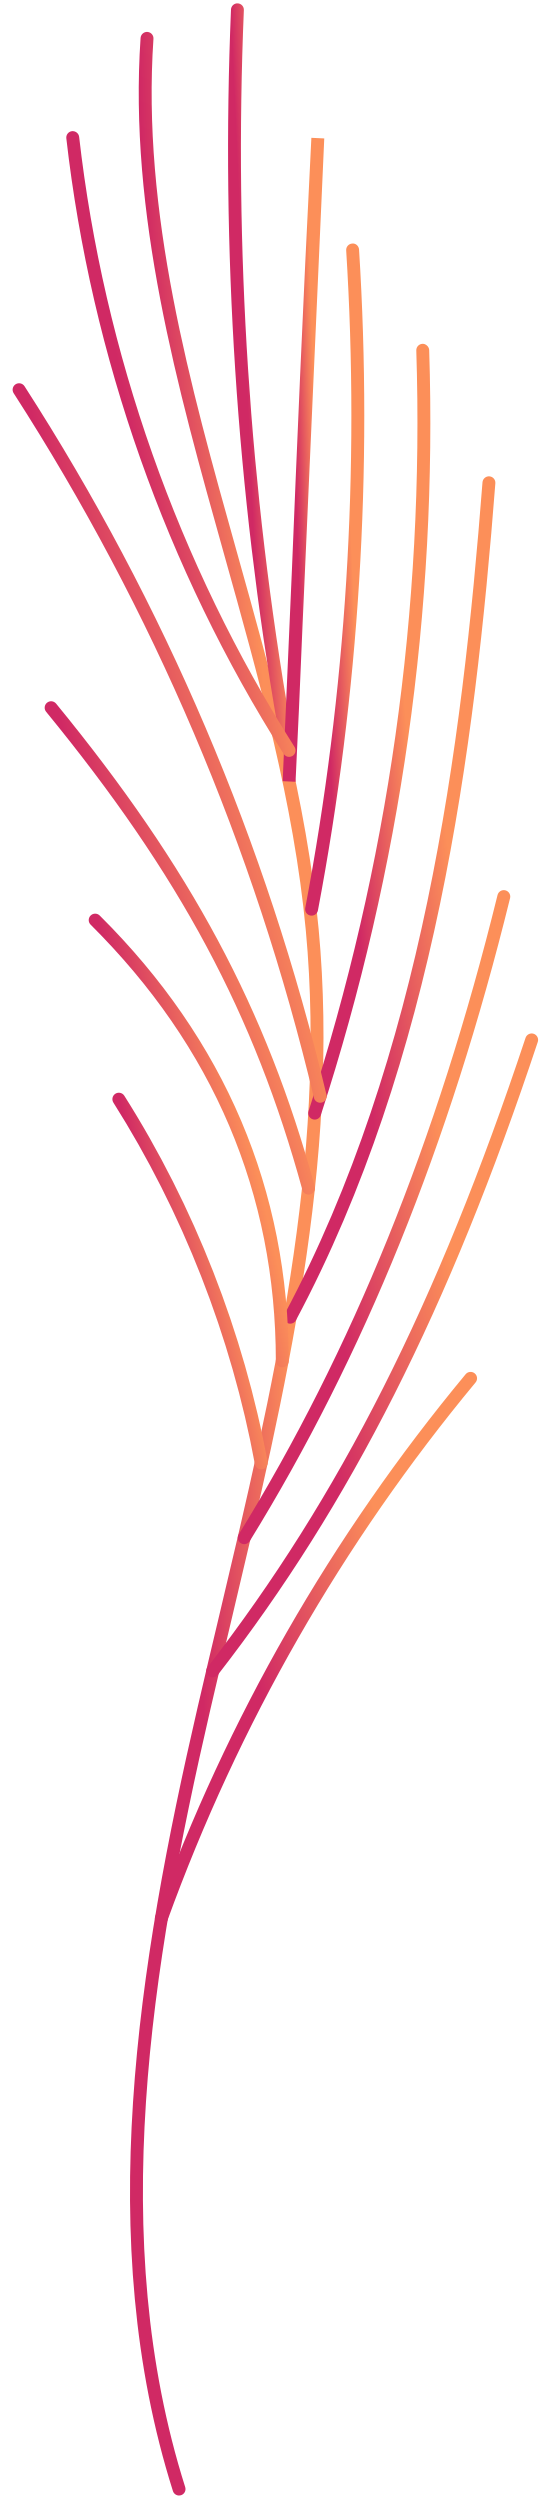
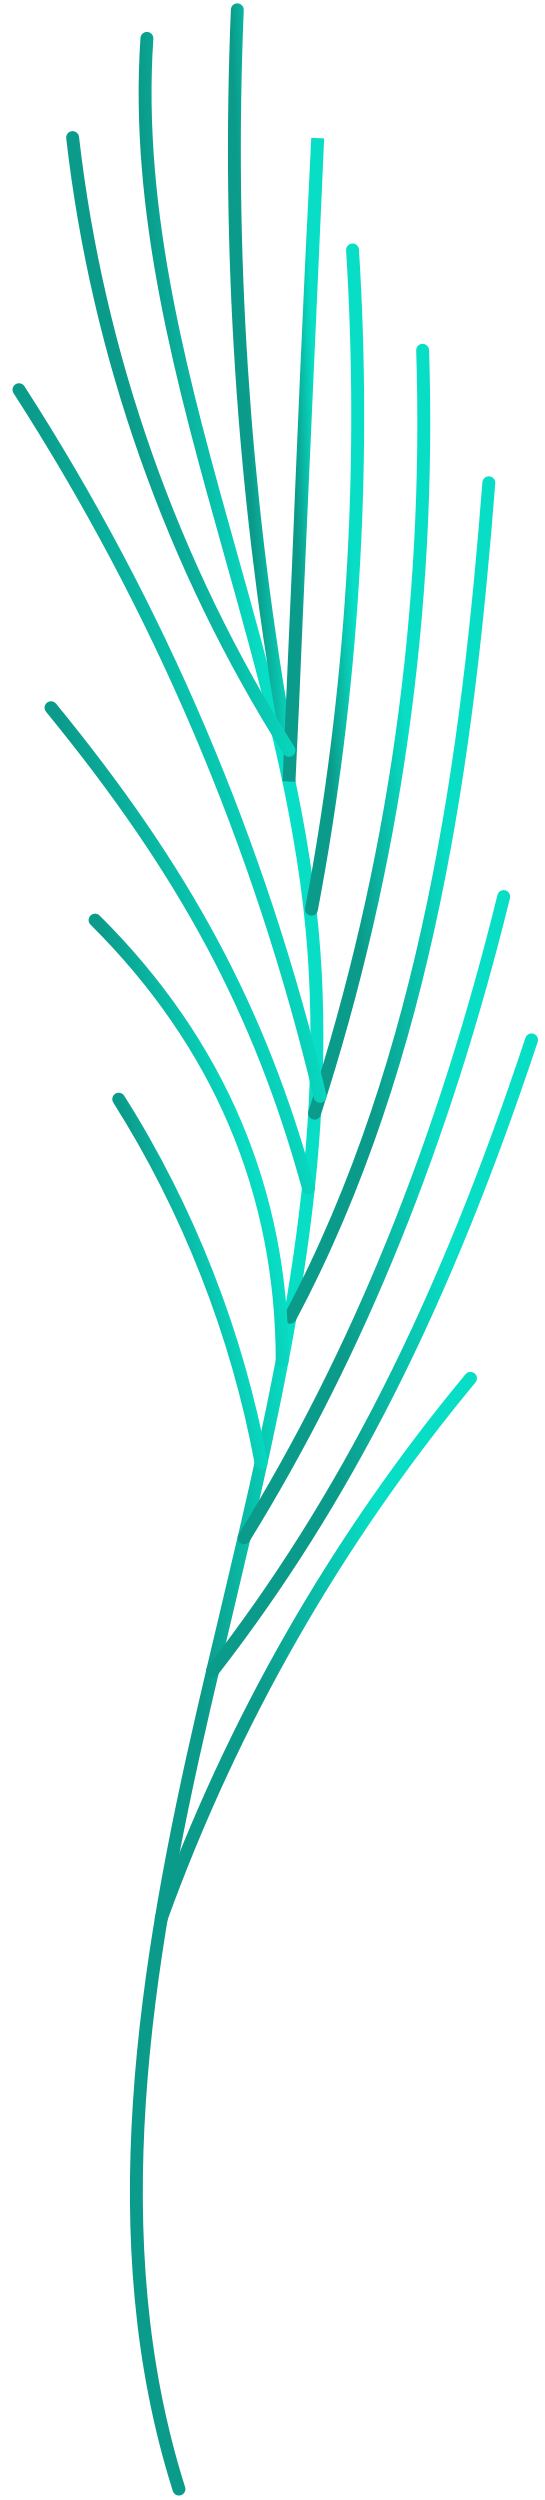
- <svg xmlns="http://www.w3.org/2000/svg" width="641" height="2938" viewBox="0 0 641 2938" fill="none">
-   <path d="M210.435 2932.75C207.219 2932.75 204.232 2930.68 203.215 2927.46C109.808 2632.42 161.96 2310.47 232.228 2006.49C240.565 1970.4 249.147 1934.26 257.746 1898.05C320.154 1635.24 384.663 1363.48 359.375 1093.29C345.393 943.971 303.728 795.343 263.408 651.606C208.236 454.814 151.162 251.31 165.209 44.574C165.504 40.389 169.213 37.206 173.283 37.518C177.467 37.813 180.618 41.423 180.339 45.592C166.472 249.719 223.17 451.942 278.013 647.503C318.513 791.897 360.392 941.198 374.472 1091.88C399.99 1364.55 335.17 1637.55 272.499 1901.56C263.916 1937.73 255.334 1973.85 246.997 2009.92C177.205 2311.8 125.348 2631.32 217.656 2922.88C218.92 2926.87 216.704 2931.14 212.716 2932.4C211.978 2932.63 211.19 2932.75 210.435 2932.75Z" fill="url(#paint0_linear_1_117)" />
-   <path d="M333.857 860.886C330.23 860.886 327.047 858.293 326.407 854.601C278.144 576.841 259.666 293.091 271.465 11.212C271.646 7.028 275.19 3.745 279.342 3.959C283.527 4.139 286.776 7.668 286.595 11.852C274.829 292.631 293.242 575.298 341.324 851.991C342.046 856.11 339.272 860.032 335.153 860.754C334.727 860.853 334.284 860.886 333.857 860.886Z" fill="url(#paint1_linear_1_117)" />
-   <path d="M347.33 918.765L332.183 918.043L343.047 670.002C348.626 534.388 355.584 365.641 365.923 161.957L381.069 162.679L355.65 732.328C352.745 801.924 350.103 863.627 347.33 918.765Z" fill="url(#paint2_linear_1_117)" />
-   <path d="M366.169 1076.07C365.709 1076.07 365.218 1076.04 364.759 1075.94C360.64 1075.15 357.932 1071.2 358.72 1067.08C406.868 812.574 423.063 552.554 406.833 294.24C406.571 290.071 409.754 286.461 413.939 286.215C418.091 285.723 421.717 289.12 421.963 293.304C438.292 552.865 422.031 814.149 373.637 1069.9C372.931 1073.55 369.73 1076.07 366.169 1076.07Z" fill="url(#paint3_linear_1_117)" />
-   <path d="M369.828 1315.75C369.057 1315.75 368.269 1315.63 367.482 1315.38C363.51 1314.09 361.328 1309.82 362.608 1305.83C456.343 1016.77 498.944 716 489.229 411.885C489.098 407.7 492.364 404.189 496.565 404.057C500.027 403.778 504.245 407.192 504.392 411.393C514.156 717.263 471.309 1019.75 377.032 1310.49C375.998 1313.71 373.045 1315.75 369.828 1315.75Z" fill="url(#paint4_linear_1_117)" />
-   <path d="M341.078 1555.61C339.88 1555.61 338.665 1555.33 337.517 1554.73C333.824 1552.76 332.413 1548.16 334.399 1544.45C496.171 1241.01 542.776 879.938 567.03 566.765C567.359 562.58 571.1 559.462 575.17 559.79C579.338 560.119 582.456 563.745 582.144 567.93C557.791 882.662 510.891 1245.67 347.789 1551.59C346.411 1554.15 343.785 1555.61 341.078 1555.61Z" fill="url(#paint5_linear_1_117)" />
-   <path d="M286.989 1814.72C285.644 1814.72 284.265 1814.35 283.034 1813.6C279.457 1811.4 278.358 1806.72 280.557 1803.16C414.038 1586.58 513.517 1340.82 584.704 1051.87C585.705 1047.8 589.841 1045.27 593.878 1046.32C597.947 1047.31 600.442 1051.41 599.441 1055.49C527.875 1346.01 427.789 1593.18 293.488 1811.12C292.027 1813.42 289.549 1814.72 286.989 1814.72Z" fill="url(#paint6_linear_1_117)" />
-   <path d="M250 1971.24C248.376 1971.24 246.751 1970.73 245.373 1969.64C242.058 1967.08 241.467 1962.31 244.027 1959.01C398.907 1759.43 514.123 1531.41 617.607 1219.71C618.936 1215.72 623.186 1213.62 627.19 1214.9C631.161 1216.22 633.328 1220.52 631.998 1224.49C527.957 1537.91 412.002 1767.31 256.023 1968.3C254.513 1970.22 252.281 1971.24 250 1971.24Z" fill="url(#paint7_linear_1_117)" />
-   <path d="M189.562 2262.09C188.708 2262.09 187.839 2261.94 186.985 2261.65C183.047 2260.22 181.012 2255.86 182.44 2251.93C266.756 2019.48 389.471 1805.18 547.223 1614.99C549.882 1611.77 554.657 1611.33 557.89 1613.99C561.106 1616.66 561.566 1621.44 558.891 1624.65C402.271 1813.52 280.409 2026.31 196.717 2257.09C195.568 2260.19 192.663 2262.09 189.562 2262.09Z" fill="url(#paint8_linear_1_117)" />
-   <path d="M339.765 889.505C337.254 889.505 334.792 888.258 333.348 885.977C195.404 668.508 107.067 418.334 77.939 162.531C77.463 158.379 80.45 154.621 84.602 154.145C88.721 153.768 92.511 156.656 93.004 160.808C121.886 414.346 209.434 662.305 346.165 877.854C348.413 881.382 347.346 886.076 343.818 888.324C342.554 889.112 341.143 889.505 339.765 889.505Z" fill="url(#paint9_linear_1_117)" />
-   <path d="M376.278 1295.95C372.848 1295.95 369.746 1293.61 368.909 1290.15C298.706 995.319 179.962 716.722 16.04 462.084C13.775 458.572 14.793 453.879 18.321 451.598C21.849 449.349 26.543 450.367 28.807 453.879C193.664 709.961 313.049 990.133 383.679 1286.62C384.647 1290.7 382.136 1294.79 378.05 1295.76C377.459 1295.89 376.868 1295.95 376.278 1295.95Z" fill="url(#paint10_linear_1_117)" />
-   <path d="M362.64 1403.88C359.326 1403.88 356.257 1401.67 355.338 1398.31C298.69 1191.42 211.453 1028.66 54.21 836.5C51.552 833.251 52.028 828.476 55.261 825.833C58.51 823.175 63.269 823.667 65.927 826.884C224.614 1020.84 312.688 1185.23 369.943 1394.3C371.043 1398.34 368.679 1402.51 364.643 1403.61C363.986 1403.82 363.313 1403.88 362.64 1403.88Z" fill="url(#paint11_linear_1_117)" />
-   <path d="M331.756 1606.86C327.572 1606.86 324.175 1603.47 324.175 1599.28C324.06 1402.7 250.821 1230.23 106.509 1086.67C103.523 1083.72 103.523 1078.93 106.476 1075.96C109.43 1072.99 114.238 1072.99 117.192 1075.94C264.491 1222.44 339.207 1398.52 339.322 1599.3C339.338 1603.48 335.941 1606.86 331.756 1606.86Z" fill="url(#paint12_linear_1_117)" />
-   <path d="M306.96 1726.77C303.367 1726.77 300.183 1724.23 299.51 1720.57C272.023 1571.12 214.538 1424.25 133.258 1295.79C131.026 1292.25 132.077 1287.57 135.605 1285.32C139.166 1283.12 143.859 1284.16 146.074 1287.68C228.388 1417.77 286.595 1566.49 314.427 1717.81C315.182 1721.93 312.458 1725.89 308.339 1726.64C307.879 1726.74 307.436 1726.77 306.96 1726.77Z" fill="url(#paint13_linear_1_117)" />
+ <svg xmlns="http://www.w3.org/2000/svg" width="640" height="2938" viewBox="0 0 640 2938" fill="none">
+   <path d="M210.314 2932.75C207.097 2932.75 204.111 2930.68 203.093 2927.46C109.686 2632.42 161.838 2310.47 232.107 2006.49C240.443 1970.4 249.026 1934.26 257.625 1898.05C320.033 1635.24 384.542 1363.48 359.253 1093.29C345.272 943.971 303.606 795.343 263.286 651.606C208.115 454.814 151.04 251.31 165.087 44.574C165.383 40.389 169.091 37.206 173.161 37.517C177.346 37.813 180.496 41.423 180.217 45.592C166.351 249.719 223.048 451.942 277.891 647.503C318.392 791.897 360.271 941.198 374.351 1091.88C399.869 1364.55 335.048 1637.55 272.377 1901.56C263.795 1937.73 255.212 1973.85 246.876 2009.92C177.083 2311.8 125.227 2631.32 217.534 2922.88C218.798 2926.87 216.583 2931.14 212.595 2932.4C211.856 2932.63 211.069 2932.75 210.314 2932.75Z" fill="url(#paint0_linear_1_117)" />
+   <path d="M333.735 860.886C330.109 860.886 326.925 858.293 326.285 854.601C278.023 576.841 259.545 293.091 271.344 11.212C271.524 7.027 275.069 3.745 279.22 3.959C283.405 4.139 286.654 7.667 286.474 11.852C274.708 292.631 293.12 575.298 341.202 851.991C341.924 856.11 339.151 860.032 335.032 860.754C334.605 860.853 334.162 860.886 333.735 860.886Z" fill="url(#paint1_linear_1_117)" />
+   <path d="M347.208 918.765L332.062 918.043L342.925 670.002C348.505 534.387 355.463 365.641 365.801 161.956L380.948 162.679L355.528 732.328C352.624 801.924 349.982 863.626 347.208 918.765Z" fill="url(#paint2_linear_1_117)" />
+   <path d="M366.047 1076.07C365.588 1076.07 365.097 1076.04 364.637 1075.94C360.518 1075.15 357.811 1071.2 358.598 1067.08C406.746 812.574 422.941 552.554 406.712 294.24C406.449 290.071 409.633 286.461 413.817 286.215C417.969 285.723 421.596 289.12 421.842 293.304C438.17 552.865 421.909 814.149 373.515 1069.9C372.81 1073.55 369.608 1076.07 366.047 1076.07Z" fill="url(#paint3_linear_1_117)" />
+   <path d="M369.707 1315.75C368.935 1315.75 368.148 1315.63 367.36 1315.38C363.389 1314.09 361.206 1309.82 362.486 1305.83C456.221 1016.77 498.823 716 489.108 411.885C488.976 407.7 492.242 404.188 496.443 404.057C499.906 403.778 504.123 407.191 504.271 411.392C514.035 717.263 471.188 1019.75 376.911 1310.49C375.877 1313.71 372.923 1315.75 369.707 1315.75Z" fill="url(#paint4_linear_1_117)" />
+   <path d="M340.956 1555.61C339.758 1555.61 338.544 1555.33 337.395 1554.73C333.703 1552.76 332.291 1548.16 334.277 1544.45C496.049 1241.01 542.654 879.938 566.909 566.765C567.237 562.58 570.979 559.462 575.048 559.79C579.217 560.119 582.334 563.745 582.023 567.93C557.67 882.662 510.769 1245.67 347.668 1551.59C346.289 1554.15 343.664 1555.61 340.956 1555.61Z" fill="url(#paint5_linear_1_117)" />
+   <path d="M286.868 1814.72C285.522 1814.72 284.144 1814.35 282.913 1813.6C279.335 1811.4 278.236 1806.72 280.435 1803.16C413.916 1586.58 513.395 1340.82 584.583 1051.87C585.584 1047.8 589.719 1045.27 593.756 1046.32C597.826 1047.31 600.32 1051.41 599.319 1055.49C527.754 1346.01 427.668 1593.18 293.366 1811.12C291.906 1813.42 289.428 1814.72 286.868 1814.72Z" fill="url(#paint6_linear_1_117)" />
+   <path d="M249.879 1971.24C248.254 1971.24 246.63 1970.73 245.251 1969.64C241.936 1967.08 241.346 1962.31 243.906 1959.01C398.786 1759.43 514.002 1531.41 617.485 1219.71C618.814 1215.72 623.065 1213.62 627.069 1214.9C631.04 1216.22 633.206 1220.52 631.877 1224.49C527.836 1537.91 411.881 1767.31 255.901 1968.3C254.392 1970.22 252.16 1971.24 249.879 1971.24Z" fill="url(#paint7_linear_1_117)" />
+   <path d="M189.44 2262.09C188.587 2262.09 187.717 2261.94 186.864 2261.65C182.925 2260.22 180.89 2255.86 182.318 2251.93C266.634 2019.48 389.35 1805.18 547.102 1614.99C549.76 1611.77 554.535 1611.33 557.768 1613.99C560.985 1616.66 561.444 1621.44 558.769 1624.65C402.15 1813.52 280.287 2026.31 196.595 2257.09C195.446 2260.19 192.542 2262.09 189.44 2262.09Z" fill="url(#paint8_linear_1_117)" />
+   <path d="M339.643 889.505C337.132 889.505 334.671 888.258 333.227 885.977C195.282 668.508 106.946 418.334 77.818 162.531C77.342 158.379 80.328 154.621 84.48 154.145C88.599 153.768 92.39 156.656 92.882 160.808C121.764 414.346 209.313 662.305 346.043 877.854C348.291 881.382 347.224 886.075 343.696 888.324C342.433 889.111 341.021 889.505 339.643 889.505Z" fill="url(#paint9_linear_1_117)" />
+   <path d="M376.156 1295.95C372.726 1295.95 369.625 1293.61 368.788 1290.15C298.585 995.319 179.84 716.722 15.918 462.084C13.654 458.572 14.671 453.878 18.199 451.597C21.727 449.349 26.421 450.367 28.686 453.878C193.543 709.961 312.927 990.133 383.557 1286.62C384.525 1290.7 382.014 1294.79 377.928 1295.76C377.338 1295.89 376.747 1295.95 376.156 1295.95Z" fill="url(#paint10_linear_1_117)" />
+   <path d="M362.519 1403.88C359.204 1403.88 356.135 1401.67 355.216 1398.31C298.568 1191.42 211.331 1028.66 54.089 836.5C51.43 833.251 51.906 828.476 55.139 825.833C58.388 823.175 63.147 823.667 65.805 826.884C224.492 1020.84 312.566 1185.23 369.821 1394.3C370.921 1398.34 368.558 1402.51 364.521 1403.61C363.865 1403.82 363.192 1403.88 362.519 1403.88Z" fill="url(#paint11_linear_1_117)" />
+   <path d="M331.635 1606.86C327.45 1606.86 324.053 1603.47 324.053 1599.28C323.938 1402.7 250.699 1230.23 106.388 1086.67C103.401 1083.72 103.401 1078.93 106.355 1075.96C109.309 1072.99 114.117 1072.99 117.071 1075.94C264.369 1222.44 339.085 1398.52 339.2 1599.3C339.216 1603.48 335.819 1606.86 331.635 1606.86Z" fill="url(#paint12_linear_1_117)" />
+   <path d="M306.839 1726.77C303.245 1726.77 300.061 1724.23 299.389 1720.57C271.901 1571.12 214.416 1424.25 133.137 1295.79C130.905 1292.25 131.955 1287.57 135.483 1285.32C139.044 1283.12 143.737 1284.16 145.953 1287.68C228.267 1417.77 286.474 1566.49 314.306 1717.81C315.06 1721.93 312.336 1725.89 308.217 1726.64C307.758 1726.74 307.315 1726.77 306.839 1726.77Z" fill="url(#paint13_linear_1_117)" />
  <defs>
-     <linearGradient id="paint0_linear_1_117" x1="276.017" y1="2932.75" x2="393.662" y2="2928.09" gradientUnits="userSpaceOnUse">
-       <stop stop-color="#D02964" />
-       <stop offset="1" stop-color="#FC8F59" />
+     <linearGradient id="paint0_linear_1_117" x1="275.896" y1="2932.75" x2="393.54" y2="2928.09" gradientUnits="userSpaceOnUse">
+       <stop stop-color="#0B9B8A" />
+       <stop offset="1" stop-color="#08DEC5" />
    </linearGradient>
-     <linearGradient id="paint1_linear_1_117" x1="307.806" y1="860.886" x2="345.783" y2="859.247" gradientUnits="userSpaceOnUse">
-       <stop stop-color="#D02964" />
-       <stop offset="1" stop-color="#FC8F59" />
+     <linearGradient id="paint1_linear_1_117" x1="307.684" y1="860.886" x2="345.661" y2="859.247" gradientUnits="userSpaceOnUse">
+       <stop stop-color="#0B9B8A" />
+       <stop offset="1" stop-color="#08DEC5" />
    </linearGradient>
-     <linearGradient id="paint2_linear_1_117" x1="358.677" y1="918.765" x2="383.982" y2="917.942" gradientUnits="userSpaceOnUse">
-       <stop stop-color="#D02964" />
-       <stop offset="1" stop-color="#FC8F59" />
+     <linearGradient id="paint2_linear_1_117" x1="358.555" y1="918.765" x2="383.861" y2="917.941" gradientUnits="userSpaceOnUse">
+       <stop stop-color="#0B9B8A" />
+       <stop offset="1" stop-color="#08DEC5" />
    </linearGradient>
-     <linearGradient id="paint3_linear_1_117" x1="396.262" y1="1076.07" x2="432.216" y2="1074.48" gradientUnits="userSpaceOnUse">
-       <stop stop-color="#D02964" />
-       <stop offset="1" stop-color="#FC8F59" />
+     <linearGradient id="paint3_linear_1_117" x1="396.14" y1="1076.07" x2="432.095" y2="1074.48" gradientUnits="userSpaceOnUse">
+       <stop stop-color="#0B9B8A" />
+       <stop offset="1" stop-color="#08DEC5" />
    </linearGradient>
-     <linearGradient id="paint4_linear_1_117" x1="440.017" y1="1315.75" x2="513.918" y2="1309.89" gradientUnits="userSpaceOnUse">
-       <stop stop-color="#D02964" />
-       <stop offset="1" stop-color="#FC8F59" />
+     <linearGradient id="paint4_linear_1_117" x1="439.896" y1="1315.75" x2="513.796" y2="1309.89" gradientUnits="userSpaceOnUse">
+       <stop stop-color="#0B9B8A" />
+       <stop offset="1" stop-color="#08DEC5" />
    </linearGradient>
-     <linearGradient id="paint5_linear_1_117" x1="468.264" y1="1555.61" x2="595.113" y2="1539.66" gradientUnits="userSpaceOnUse">
-       <stop stop-color="#D02964" />
-       <stop offset="1" stop-color="#FC8F59" />
+     <linearGradient id="paint5_linear_1_117" x1="468.142" y1="1555.61" x2="594.991" y2="1539.66" gradientUnits="userSpaceOnUse">
+       <stop stop-color="#0B9B8A" />
+       <stop offset="1" stop-color="#08DEC5" />
    </linearGradient>
-     <linearGradient id="paint6_linear_1_117" x1="452.978" y1="1814.72" x2="611.92" y2="1781.36" gradientUnits="userSpaceOnUse">
-       <stop stop-color="#D02964" />
-       <stop offset="1" stop-color="#FC8F59" />
+     <linearGradient id="paint6_linear_1_117" x1="452.856" y1="1814.72" x2="611.799" y2="1781.36" gradientUnits="userSpaceOnUse">
+       <stop stop-color="#0B9B8A" />
+       <stop offset="1" stop-color="#08DEC5" />
    </linearGradient>
-     <linearGradient id="paint7_linear_1_117" x1="453.773" y1="1971.24" x2="643.087" y2="1922.1" gradientUnits="userSpaceOnUse">
-       <stop stop-color="#D02964" />
-       <stop offset="1" stop-color="#FC8F59" />
+     <linearGradient id="paint7_linear_1_117" x1="453.651" y1="1971.24" x2="642.966" y2="1922.1" gradientUnits="userSpaceOnUse">
+       <stop stop-color="#0B9B8A" />
+       <stop offset="1" stop-color="#08DEC5" />
    </linearGradient>
-     <linearGradient id="paint8_linear_1_117" x1="387.194" y1="2262.09" x2="567.846" y2="2209.08" gradientUnits="userSpaceOnUse">
-       <stop stop-color="#D02964" />
-       <stop offset="1" stop-color="#FC8F59" />
+     <linearGradient id="paint8_linear_1_117" x1="387.072" y1="2262.09" x2="567.724" y2="2209.08" gradientUnits="userSpaceOnUse">
+       <stop stop-color="#0B9B8A" />
+       <stop offset="1" stop-color="#08DEC5" />
    </linearGradient>
-     <linearGradient id="paint9_linear_1_117" x1="223.921" y1="889.505" x2="358.949" y2="864.588" gradientUnits="userSpaceOnUse">
-       <stop stop-color="#D02964" />
-       <stop offset="1" stop-color="#FC8F59" />
+     <linearGradient id="paint9_linear_1_117" x1="223.799" y1="889.505" x2="358.827" y2="864.588" gradientUnits="userSpaceOnUse">
+       <stop stop-color="#0B9B8A" />
+       <stop offset="1" stop-color="#08DEC5" />
    </linearGradient>
-     <linearGradient id="paint10_linear_1_117" x1="214.843" y1="1295.95" x2="397.264" y2="1255.86" gradientUnits="userSpaceOnUse">
-       <stop stop-color="#D02964" />
-       <stop offset="1" stop-color="#FC8F59" />
+     <linearGradient id="paint10_linear_1_117" x1="214.721" y1="1295.95" x2="397.142" y2="1255.86" gradientUnits="userSpaceOnUse">
+       <stop stop-color="#0B9B8A" />
+       <stop offset="1" stop-color="#08DEC5" />
    </linearGradient>
-     <linearGradient id="paint11_linear_1_117" x1="224.68" y1="1403.88" x2="377.665" y2="1361.66" gradientUnits="userSpaceOnUse">
-       <stop stop-color="#D02964" />
-       <stop offset="1" stop-color="#FC8F59" />
+     <linearGradient id="paint11_linear_1_117" x1="224.558" y1="1403.88" x2="377.543" y2="1361.66" gradientUnits="userSpaceOnUse">
+       <stop stop-color="#0B9B8A" />
+       <stop offset="1" stop-color="#08DEC5" />
    </linearGradient>
-     <linearGradient id="paint12_linear_1_117" x1="231.654" y1="1606.88" x2="347.733" y2="1581.11" gradientUnits="userSpaceOnUse">
-       <stop stop-color="#D02964" />
-       <stop offset="1" stop-color="#FC8F59" />
+     <linearGradient id="paint12_linear_1_117" x1="231.533" y1="1606.88" x2="347.612" y2="1581.11" gradientUnits="userSpaceOnUse">
+       <stop stop-color="#0B9B8A" />
+       <stop offset="1" stop-color="#08DEC5" />
    </linearGradient>
-     <linearGradient id="paint13_linear_1_117" x1="230.974" y1="1726.77" x2="321.618" y2="1707.95" gradientUnits="userSpaceOnUse">
-       <stop stop-color="#D02964" />
-       <stop offset="1" stop-color="#FC8F59" />
+     <linearGradient id="paint13_linear_1_117" x1="230.853" y1="1726.77" x2="321.496" y2="1707.95" gradientUnits="userSpaceOnUse">
+       <stop stop-color="#0B9B8A" />
+       <stop offset="1" stop-color="#08DEC5" />
    </linearGradient>
  </defs>
</svg>
